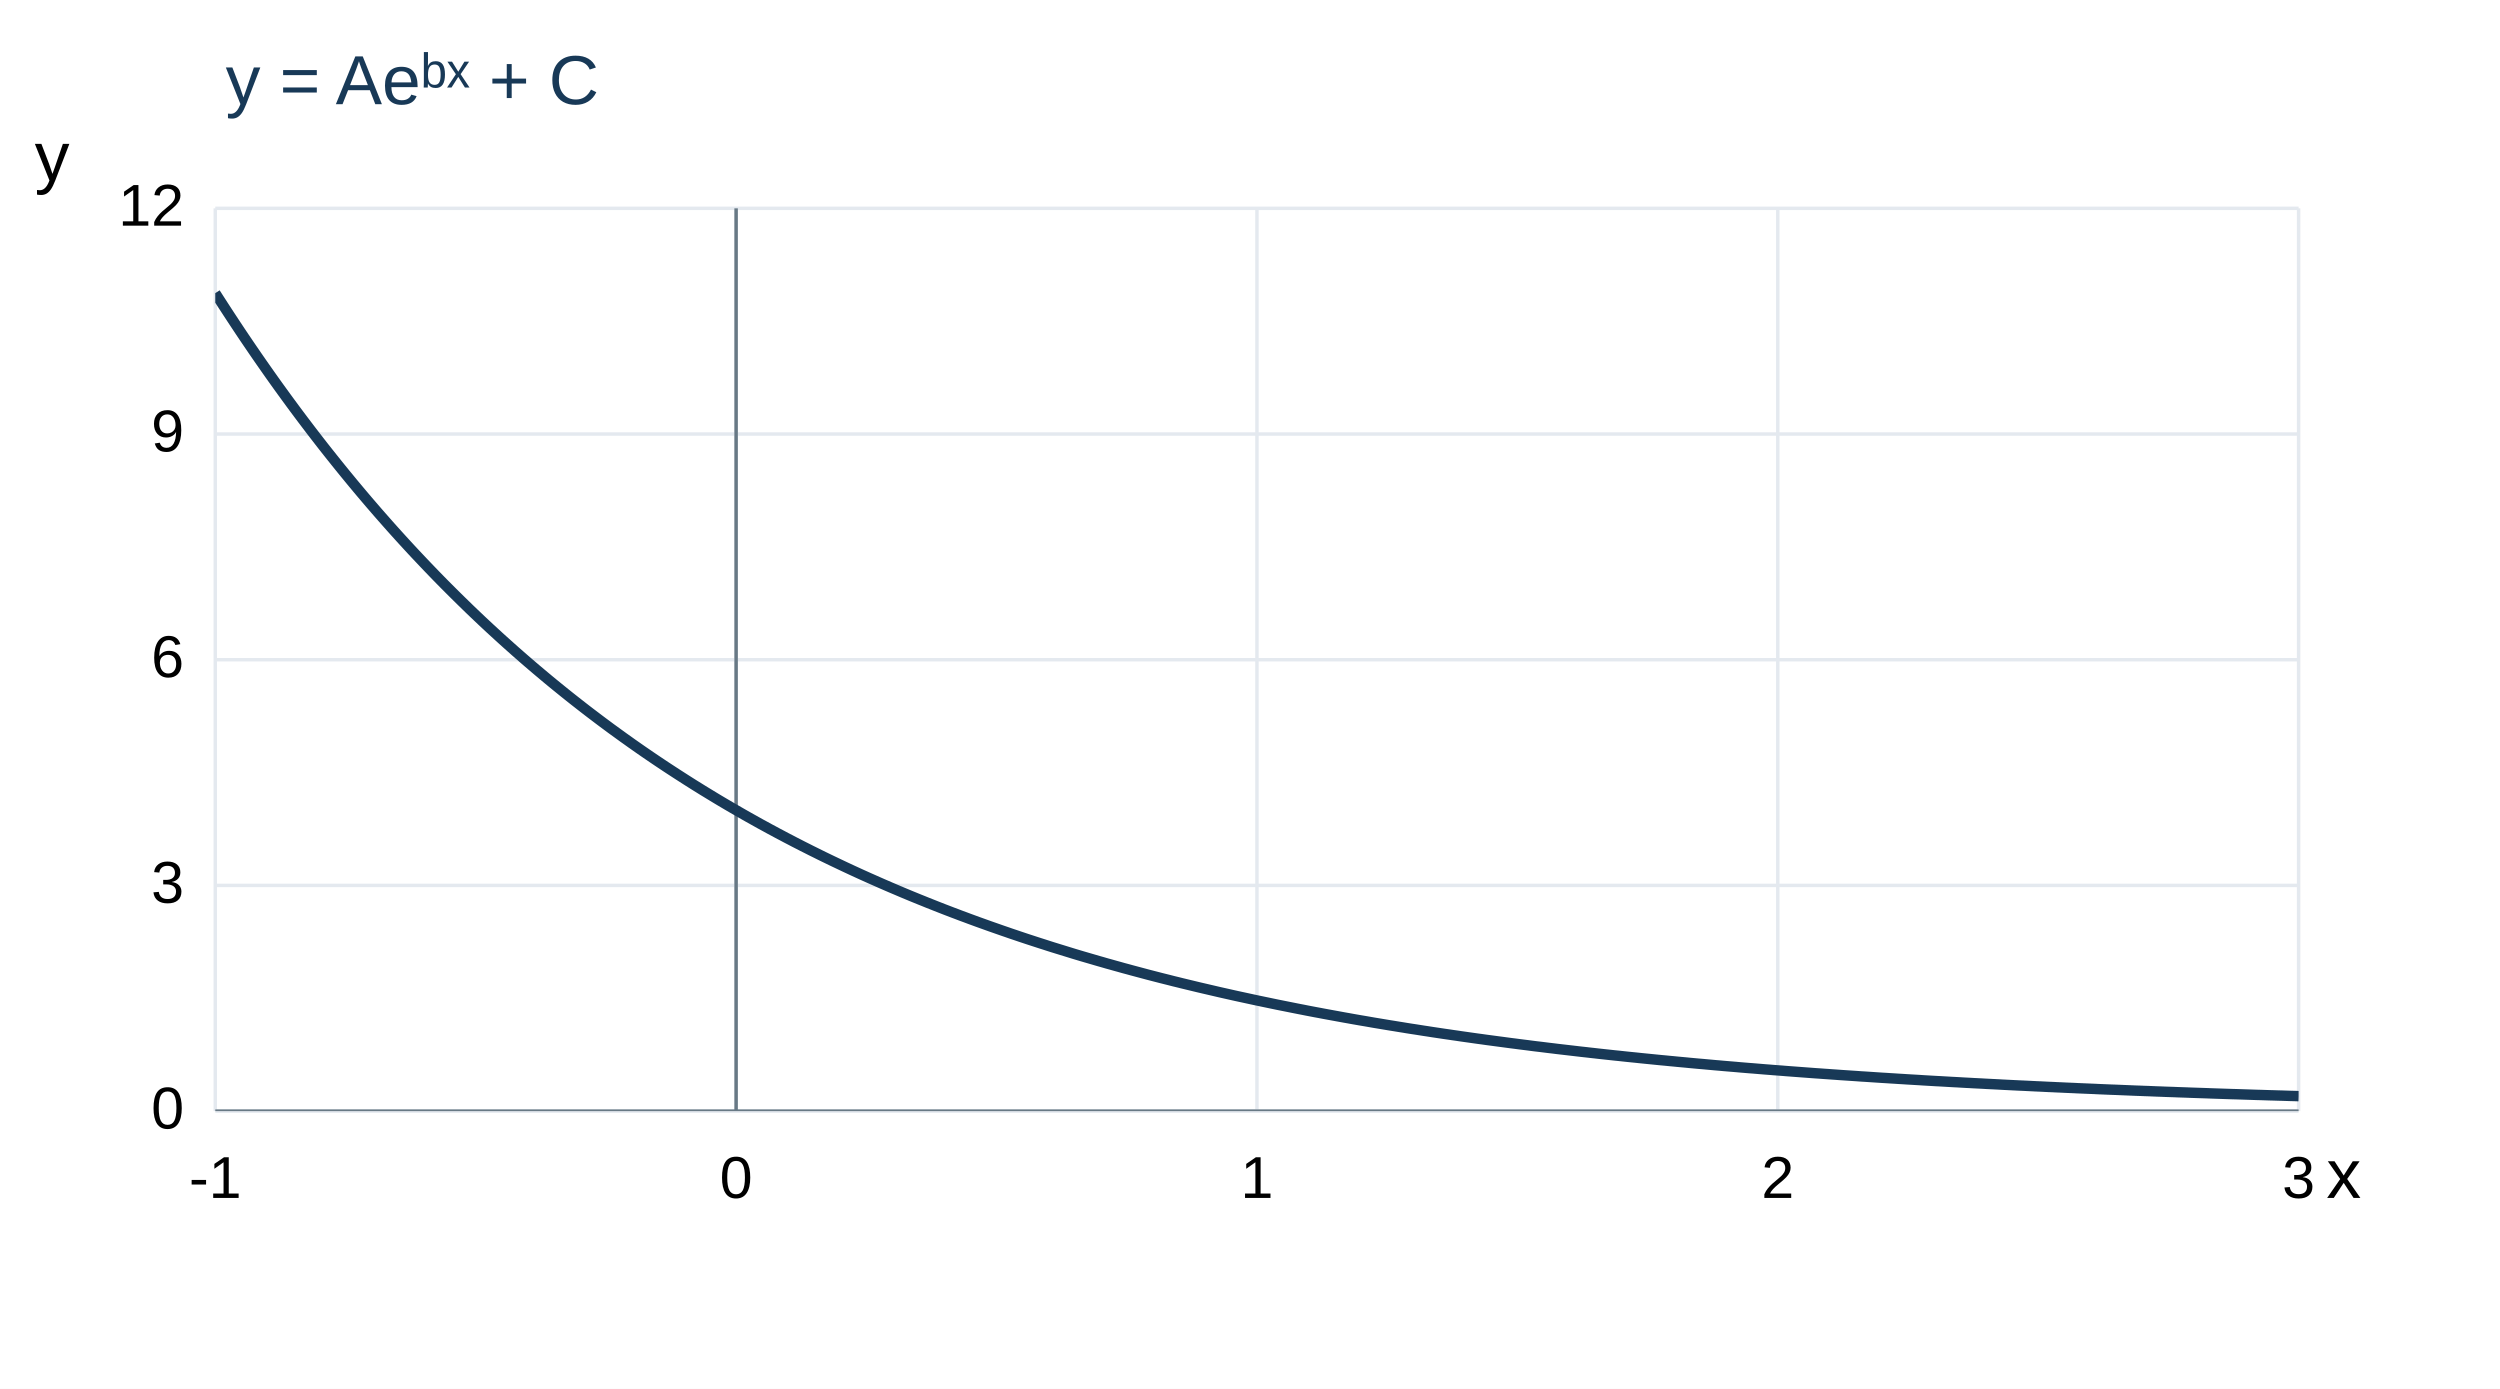
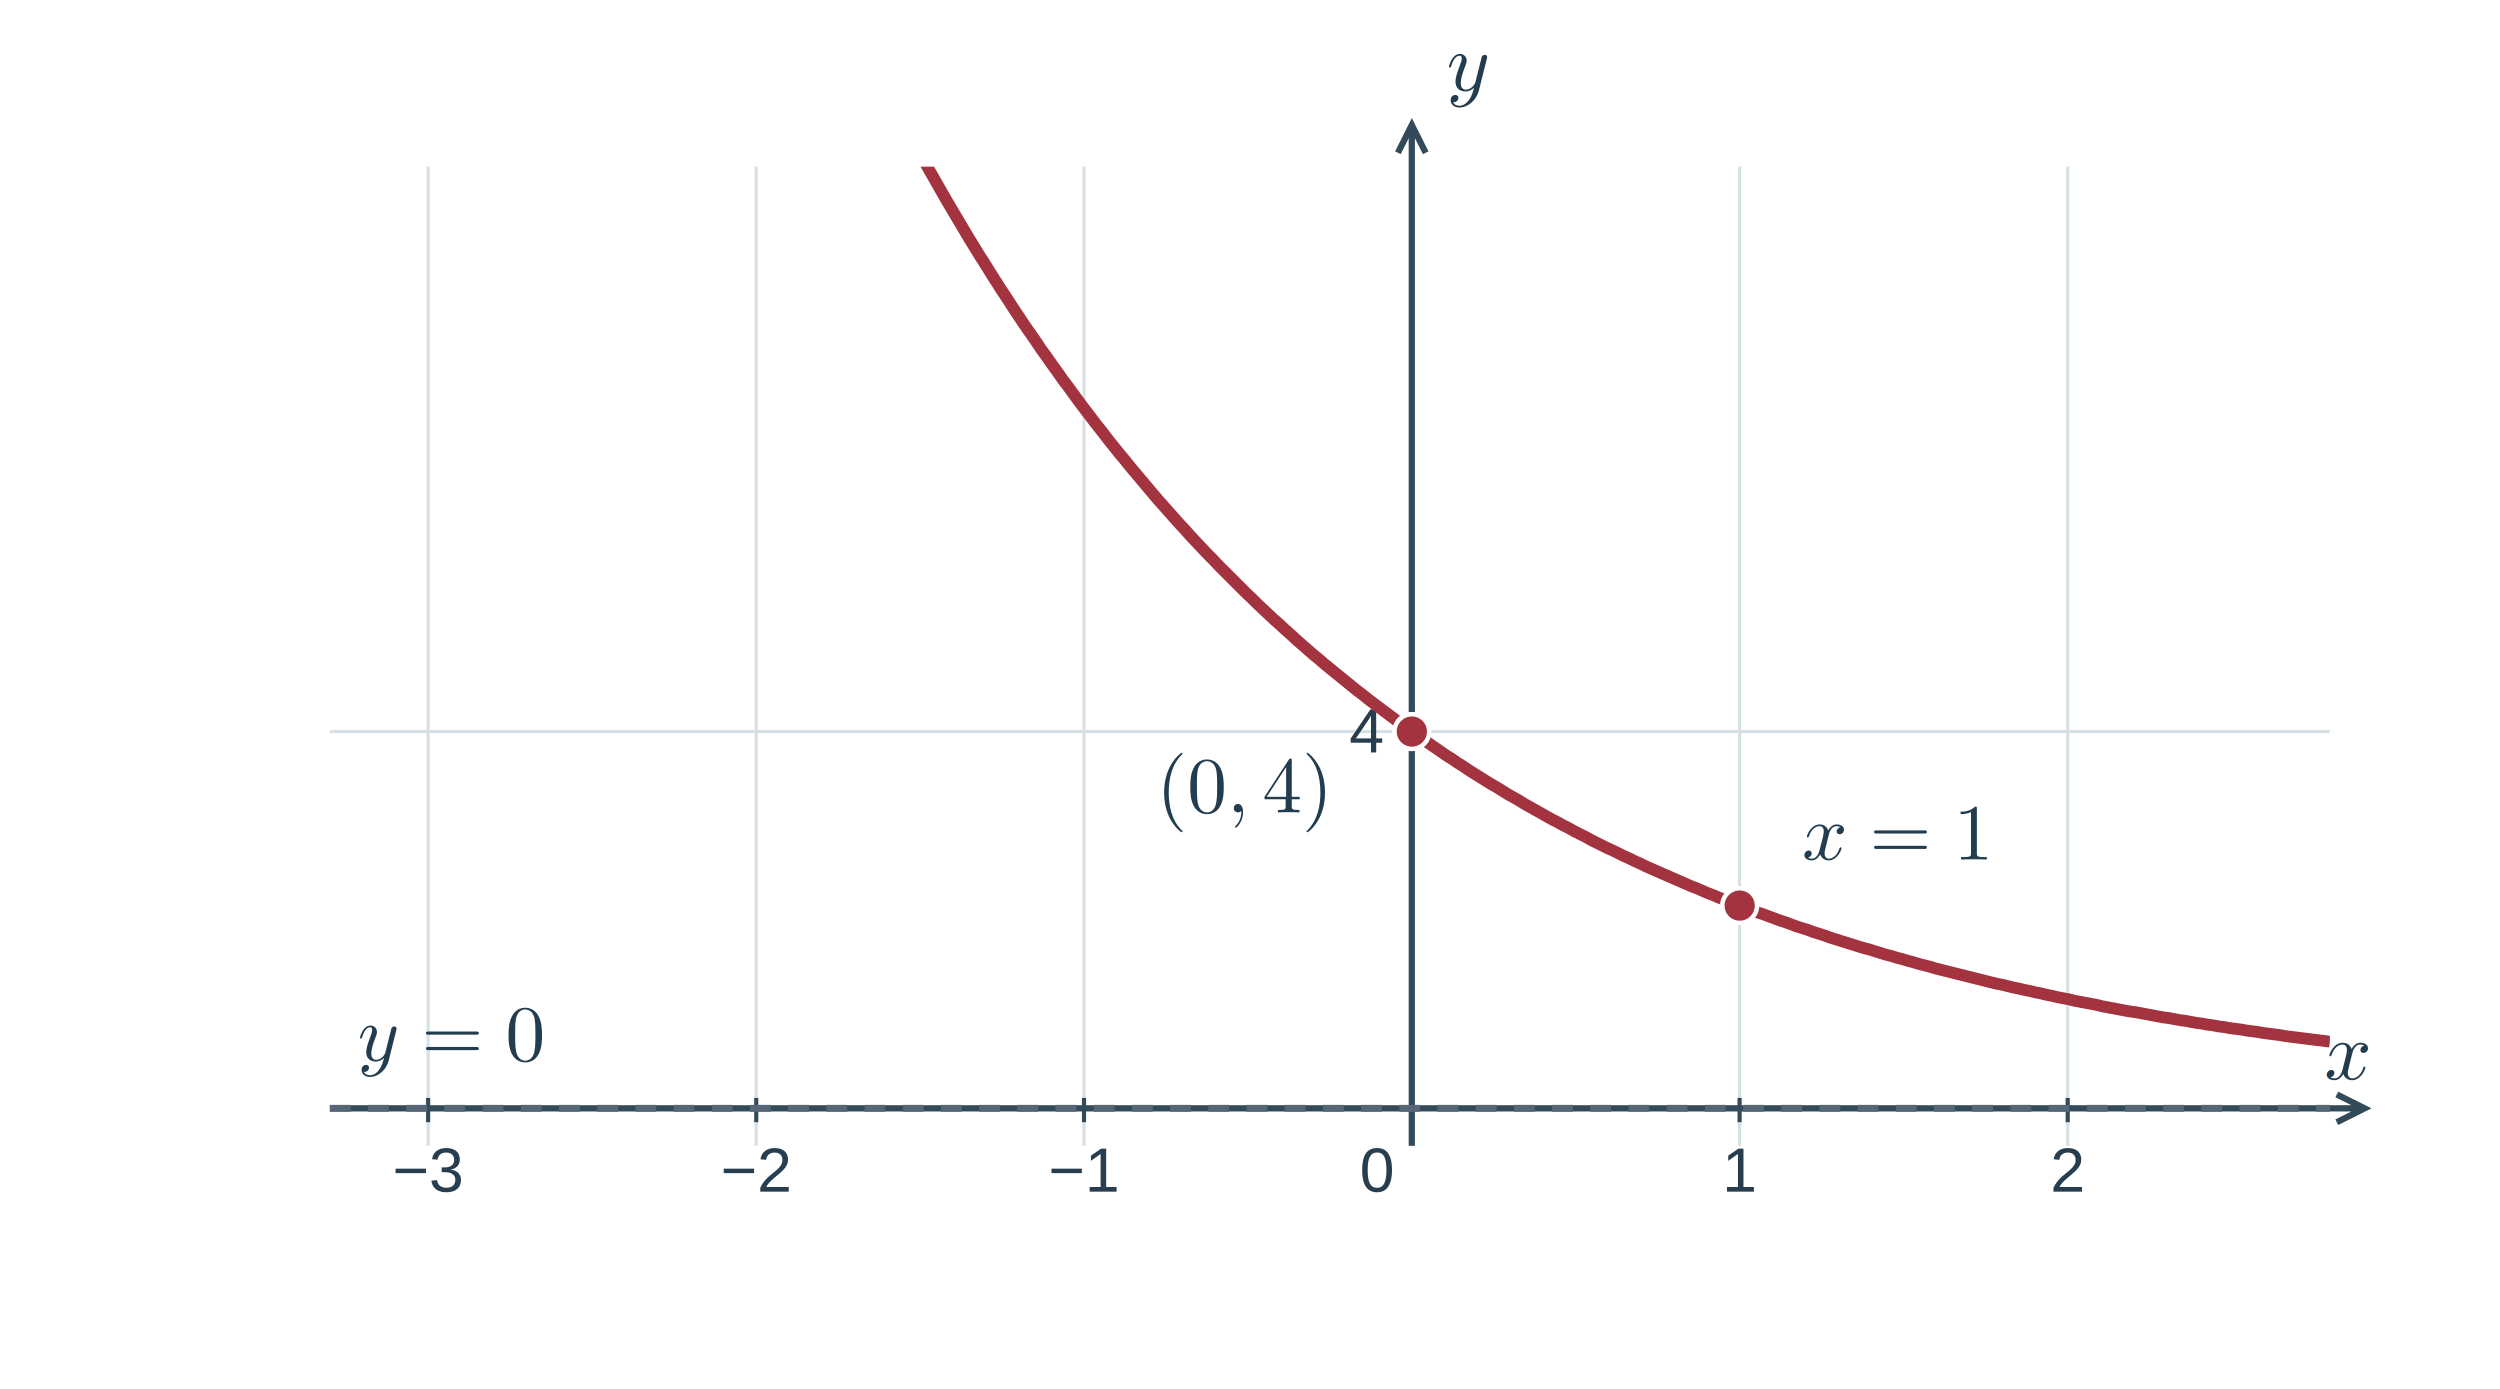
- <svg xmlns="http://www.w3.org/2000/svg" viewBox="0 0 720 400">
+ <svg xmlns="http://www.w3.org/2000/svg" xmlns:xlink="http://www.w3.org/1999/xlink" viewBox="0 0 720 400" role="img">
  <rect width="720" height="400" fill="white" />
  <defs>
    <clipPath id="plot">
-       <rect x="62" y="60" width="600" height="260" />
+       <rect x="95" y="48" width="576" height="282" />
    </clipPath>
  </defs>
-   <path d="M62.0 60 V320 M62 320.0 H662" stroke="#e4e9ef" />
-   <text x="62.0" y="345" text-anchor="middle" font-family="Arial" font-size="17">-1</text>
-   <text x="53" y="325.0" text-anchor="end" font-family="Arial" font-size="17">0</text>
-   <path d="M212.0 60 V320 M62 255.0 H662" stroke="#e4e9ef" />
-   <text x="212.0" y="345" text-anchor="middle" font-family="Arial" font-size="17">0</text>
-   <text x="53" y="260.0" text-anchor="end" font-family="Arial" font-size="17">3</text>
-   <path d="M362.0 60 V320 M62 190.0 H662" stroke="#e4e9ef" />
-   <text x="362.0" y="345" text-anchor="middle" font-family="Arial" font-size="17">1</text>
-   <text x="53" y="195.0" text-anchor="end" font-family="Arial" font-size="17">6</text>
-   <path d="M512.0 60 V320 M62 125.0 H662" stroke="#e4e9ef" />
-   <text x="512.0" y="345" text-anchor="middle" font-family="Arial" font-size="17">2</text>
-   <text x="53" y="130.0" text-anchor="end" font-family="Arial" font-size="17">9</text>
-   <path d="M662.0 60 V320 M62 60.0 H662" stroke="#e4e9ef" />
-   <text x="662.0" y="345" text-anchor="middle" font-family="Arial" font-size="17">3</text>
-   <text x="53" y="65.0" text-anchor="end" font-family="Arial" font-size="17">12</text>
+   <path d="M123.3 48V330" stroke="#d7e0e5" stroke-width="0.9" fill="none" />
+   <path d="M217.8 48V330" stroke="#d7e0e5" stroke-width="0.9" fill="none" />
+   <path d="M312.2 48V330" stroke="#d7e0e5" stroke-width="0.9" fill="none" />
+   <path d="M406.6 48V330" stroke="#d7e0e5" stroke-width="0.9" fill="none" />
+   <path d="M501.0 48V330" stroke="#d7e0e5" stroke-width="0.9" fill="none" />
+   <path d="M595.5 48V330" stroke="#d7e0e5" stroke-width="0.9" fill="none" />
+   <path d="M95 319.2H671" stroke="#d7e0e5" stroke-width="0.9" fill="none" />
+   <path d="M95 210.7H671" stroke="#d7e0e5" stroke-width="0.9" fill="none" />
+   <path d="M95 319.2H681m-8 -4 8 4 -8 4M406.6 330V36m-4 8 4 -8 4 8" stroke="#324a59" stroke-width="1.8" fill="none" />
+   <path d="M123.3 316.2v7" stroke="#324a59" stroke-width="1.2" fill="none" />
+   <text x="123.3" y="343.2" text-anchor="middle" font-family="Arial, sans-serif" font-size="18" fill="#273e50">−3</text>
+   <path d="M217.8 316.2v7" stroke="#324a59" stroke-width="1.2" fill="none" />
+   <text x="217.8" y="343.2" text-anchor="middle" font-family="Arial, sans-serif" font-size="18" fill="#273e50">−2</text>
+   <path d="M312.2 316.2v7" stroke="#324a59" stroke-width="1.2" fill="none" />
+   <text x="312.2" y="343.2" text-anchor="middle" font-family="Arial, sans-serif" font-size="18" fill="#273e50">−1</text>
+   <path d="M406.6 316.2v7" stroke="#324a59" stroke-width="1.2" fill="none" />
+   <text x="396.6" y="343.2" text-anchor="middle" font-family="Arial, sans-serif" font-size="18" fill="#273e50">0</text>
+   <path d="M501.0 316.2v7" stroke="#324a59" stroke-width="1.2" fill="none" />
+   <text x="501.0" y="343.2" text-anchor="middle" font-family="Arial, sans-serif" font-size="18" fill="#273e50">1</text>
+   <path d="M595.5 316.2v7" stroke="#324a59" stroke-width="1.2" fill="none" />
+   <text x="595.5" y="343.2" text-anchor="middle" font-family="Arial, sans-serif" font-size="18" fill="#273e50">2</text>
+   <path d="M403.6 210.7h6" stroke="#324a59" stroke-width="1.2" fill="none" />
+   <text x="398.6" y="216.7" text-anchor="end" font-family="Arial, sans-serif" font-size="18" fill="#273e50">4</text>
+   <svg x="669.4" y="300.3" width="12.6" height="10.8" viewBox="76.712 58.361 5.25 4.513" fill="#233d50">
+     <defs>
+       <path id="m27-g2-120" d="M3.328-3.009C3.387-3.268 3.616-4.184 4.314-4.184C4.364-4.184 4.603-4.184 4.812-4.055C4.533-4.005 4.334-3.756 4.334-3.517C4.334-3.357 4.443-3.168 4.712-3.168C4.932-3.168 5.25-3.347 5.25-3.746C5.25-4.264 4.663-4.403 4.324-4.403C3.746-4.403 3.397-3.875 3.278-3.646C3.029-4.304 2.491-4.403 2.202-4.403C1.166-4.403 .598-3.118 .598-2.869C.598-2.77 .697-2.77 .717-2.77C.797-2.77 .827-2.79 .847-2.879C1.186-3.935 1.843-4.184 2.182-4.184C2.371-4.184 2.72-4.095 2.72-3.517C2.72-3.208 2.55-2.54 2.182-1.146C2.022-.528 1.674-.11 1.235-.11C1.176-.11 .946-.11 .737-.239C.986-.289 1.205-.498 1.205-.777C1.205-1.046 .986-1.126 .837-1.126C.538-1.126 .289-.867 .289-.548C.289-.09 .787 .11 1.225 .11C1.883 .11 2.242-.588 2.271-.648C2.391-.279 2.75 .11 3.347 .11C4.374 .11 4.941-1.176 4.941-1.425C4.941-1.524 4.852-1.524 4.822-1.524C4.732-1.524 4.712-1.484 4.692-1.415C4.364-.349 3.686-.11 3.367-.11C2.979-.11 2.819-.428 2.819-.767C2.819-.986 2.879-1.205 2.989-1.644L3.328-3.009Z" />
+     </defs>
+     <g id="m27-page1">
+       <use x="76.712" y="62.765" xlink:href="#m27-g2-120" />
+     </g>
+   </svg>
+   <svg x="416.6" y="15.5" width="11.7" height="15.5" viewBox="76.712 58.361 4.882 6.446" fill="#233d50">
+     <defs>
+       <path id="m28-g2-121" d="M4.842-3.796C4.882-3.935 4.882-3.955 4.882-4.025C4.882-4.204 4.742-4.294 4.593-4.294C4.493-4.294 4.334-4.234 4.244-4.085C4.224-4.035 4.144-3.726 4.105-3.547C4.035-3.288 3.965-3.019 3.905-2.75L3.457-.956C3.417-.807 2.989-.11 2.331-.11C1.823-.11 1.714-.548 1.714-.917C1.714-1.375 1.883-1.993 2.222-2.869C2.381-3.278 2.421-3.387 2.421-3.587C2.421-4.035 2.102-4.403 1.604-4.403C.658-4.403 .289-2.959 .289-2.869C.289-2.77 .389-2.77 .408-2.77C.508-2.77 .518-2.79 .568-2.949C.837-3.885 1.235-4.184 1.574-4.184C1.654-4.184 1.823-4.184 1.823-3.866C1.823-3.616 1.724-3.357 1.654-3.168C1.255-2.112 1.076-1.544 1.076-1.076C1.076-.189 1.704 .11 2.291 .11C2.68 .11 3.019-.06 3.298-.339C3.168 .179 3.049 .667 2.65 1.196C2.391 1.534 2.012 1.823 1.554 1.823C1.415 1.823 .966 1.793 .797 1.405C.956 1.405 1.086 1.405 1.225 1.285C1.325 1.196 1.425 1.066 1.425 .877C1.425 .568 1.156 .528 1.056 .528C.827 .528 .498 .687 .498 1.176C.498 1.674 .936 2.042 1.554 2.042C2.58 2.042 3.606 1.136 3.885 .01L4.842-3.796Z" />
+     </defs>
+     <g id="m28-page2">
+       <use x="76.712" y="62.765" xlink:href="#m28-g2-121" />
+     </g>
+   </svg>
  <g clip-path="url(#plot)">
-     <path d="M62 320.0 H662 M212.0 320 V60" stroke="#687985" />
-     <polyline points="62.00,84.42 63.20,86.29 64.40,88.15 65.60,90.00 66.80,91.83 68.00,93.65 69.20,95.46 70.40,97.25 71.60,99.02 72.80,100.78 74.00,102.53 75.20,104.26 76.40,105.98 77.60,107.69 78.80,109.38 80.00,111.06 81.20,112.72 82.40,114.37 83.60,116.01 84.80,117.64 86.00,119.25 87.20,120.85 88.40,122.43 89.60,124.01 90.80,125.57 92.00,127.12 93.20,128.66 94.40,130.18 95.60,131.69 96.80,133.19 98.00,134.68 99.20,136.16 100.40,137.62 101.60,139.08 102.80,140.52 104.00,141.95 105.20,143.37 106.40,144.78 107.60,146.17 108.80,147.56 110.00,148.93 111.20,150.29 112.40,151.65 113.60,152.99 114.80,154.32 116.00,155.64 117.20,156.95 118.40,158.25 119.60,159.54 120.80,160.81 122.00,162.08 123.20,163.34 124.40,164.59 125.60,165.83 126.80,167.06 128.00,168.28 129.20,169.48 130.40,170.68 131.60,171.87 132.80,173.05 134.00,174.22 135.20,175.39 136.40,176.54 137.60,177.68 138.80,178.82 140.00,179.94 141.20,181.06 142.40,182.16 143.60,183.26 144.80,184.35 146.00,185.43 147.20,186.50 148.40,187.57 149.60,188.62 150.80,189.67 152.00,190.71 153.20,191.74 154.40,192.76 155.60,193.77 156.80,194.78 158.00,195.78 159.20,196.77 160.40,197.75 161.60,198.72 162.80,199.69 164.00,200.65 165.20,201.60 166.40,202.54 167.60,203.48 168.80,204.41 170.00,205.33 171.20,206.24 172.40,207.15 173.60,208.05 174.80,208.94 176.00,209.83 177.20,210.70 178.40,211.57 179.60,212.44 180.80,213.29 182.00,214.15 183.20,214.99 184.40,215.83 185.60,216.66 186.80,217.48 188.00,218.30 189.20,219.11 190.40,219.91 191.60,220.71 192.80,221.50 194.00,222.28 195.20,223.06 196.40,223.83 197.60,224.60 198.80,225.36 200.00,226.12 201.20,226.86 202.40,227.61 203.60,228.34 204.80,229.07 206.00,229.80 207.20,230.52 208.40,231.23 209.60,231.94 210.80,232.64 212.00,233.33 213.20,234.02 214.40,234.71 215.60,235.39 216.80,236.06 218.00,236.73 219.20,237.40 220.40,238.05 221.60,238.71 222.80,239.35 224.00,240.00 225.20,240.63 226.40,241.27 227.60,241.89 228.80,242.52 230.00,243.13 231.20,243.75 232.40,244.35 233.60,244.96 234.80,245.55 236.00,246.15 237.20,246.74 238.40,247.32 239.60,247.90 240.80,248.47 242.00,249.04 243.20,249.61 244.40,250.17 245.60,250.73 246.80,251.28 248.00,251.83 249.20,252.37 250.40,252.91 251.60,253.44 252.80,253.97 254.00,254.50 255.20,255.02 256.40,255.54 257.60,256.05 258.80,256.56 260.00,257.07 261.20,257.57 262.40,258.07 263.60,258.56 264.80,259.05 266.00,259.53 267.20,260.02 268.40,260.49 269.60,260.97 270.80,261.44 272.00,261.91 273.20,262.37 274.40,262.83 275.60,263.28 276.80,263.74 278.00,264.18 279.20,264.63 280.40,265.07 281.60,265.51 282.80,265.94 284.00,266.37 285.20,266.80 286.40,267.22 287.60,267.64 288.80,268.06 290.00,268.47 291.20,268.89 292.40,269.29 293.60,269.70 294.80,270.10 296.00,270.50 297.20,270.89 298.40,271.28 299.60,271.67 300.80,272.05 302.00,272.44 303.20,272.82 304.40,273.19 305.60,273.56 306.80,273.93 308.00,274.30 309.20,274.67 310.40,275.03 311.60,275.39 312.80,275.74 314.00,276.09 315.20,276.44 316.40,276.79 317.60,277.13 318.80,277.48 320.00,277.81 321.20,278.15 322.40,278.48 323.60,278.82 324.80,279.14 326.00,279.47 327.20,279.79 328.40,280.11 329.60,280.43 330.80,280.75 332.00,281.06 333.20,281.37 334.40,281.68 335.60,281.98 336.80,282.28 338.00,282.59 339.20,282.88 340.40,283.18 341.60,283.47 342.80,283.76 344.00,284.05 345.20,284.34 346.40,284.62 347.60,284.90 348.80,285.18 350.00,285.46 351.20,285.74 352.40,286.01 353.60,286.28 354.80,286.55 356.00,286.82 357.20,287.08 358.40,287.34 359.60,287.60 360.80,287.86 362.00,288.12 363.20,288.37 364.40,288.62 365.60,288.87 366.80,289.12 368.00,289.37 369.20,289.61 370.40,289.85 371.60,290.09 372.80,290.33 374.00,290.57 375.20,290.80 376.40,291.04 377.60,291.27 378.80,291.50 380.00,291.72 381.20,291.95 382.40,292.17 383.60,292.39 384.80,292.61 386.00,292.83 387.20,293.05 388.40,293.26 389.60,293.48 390.80,293.69 392.00,293.90 393.20,294.10 394.40,294.31 395.60,294.52 396.80,294.72 398.00,294.92 399.20,295.12 400.40,295.32 401.60,295.51 402.80,295.71 404.00,295.90 405.20,296.10 406.40,296.29 407.60,296.47 408.80,296.66 410.00,296.85 411.20,297.03 412.40,297.22 413.60,297.40 414.80,297.58 416.00,297.76 417.20,297.93 418.40,298.11 419.60,298.28 420.80,298.46 422.00,298.63 423.20,298.80 424.40,298.97 425.60,299.14 426.80,299.30 428.00,299.47 429.20,299.63 430.40,299.79 431.60,299.95 432.80,300.11 434.00,300.27 435.20,300.43 436.40,300.58 437.60,300.74 438.80,300.89 440.00,301.04 441.20,301.20 442.40,301.35 443.60,301.49 444.80,301.64 446.00,301.79 447.20,301.93 448.40,302.08 449.60,302.22 450.80,302.36 452.00,302.50 453.20,302.64 454.40,302.78 455.60,302.92 456.80,303.05 458.00,303.19 459.20,303.32 460.40,303.46 461.60,303.59 462.80,303.72 464.00,303.85 465.20,303.98 466.40,304.10 467.60,304.23 468.80,304.36 470.00,304.48 471.20,304.60 472.40,304.73 473.60,304.85 474.80,304.97 476.00,305.09 477.20,305.21 478.40,305.33 479.60,305.44 480.80,305.56 482.00,305.67 483.20,305.79 484.40,305.90 485.60,306.01 486.80,306.13 488.00,306.24 489.20,306.35 490.40,306.45 491.60,306.56 492.80,306.67 494.00,306.78 495.20,306.88 496.40,306.99 497.60,307.09 498.80,307.19 500.00,307.29 501.20,307.40 502.40,307.50 503.60,307.60 504.80,307.69 506.00,307.79 507.20,307.89 508.40,307.99 509.60,308.08 510.80,308.18 512.00,308.27 513.20,308.36 514.40,308.46 515.60,308.55 516.80,308.64 518.00,308.73 519.20,308.82 520.40,308.91 521.60,309.00 522.80,309.09 524.00,309.17 525.20,309.26 526.40,309.34 527.60,309.43 528.80,309.51 530.00,309.60 531.20,309.68 532.40,309.76 533.60,309.84 534.80,309.92 536.00,310.01 537.20,310.08 538.40,310.16 539.60,310.24 540.80,310.32 542.00,310.40 543.20,310.47 544.40,310.55 545.60,310.62 546.80,310.70 548.00,310.77 549.20,310.85 550.40,310.92 551.60,310.99 552.80,311.06 554.00,311.14 555.20,311.21 556.40,311.28 557.60,311.35 558.80,311.41 560.00,311.48 561.20,311.55 562.40,311.62 563.60,311.68 564.80,311.75 566.00,311.82 567.20,311.88 568.40,311.95 569.60,312.01 570.80,312.07 572.00,312.14 573.20,312.20 574.40,312.26 575.60,312.32 576.80,312.39 578.00,312.45 579.20,312.51 580.40,312.57 581.60,312.63 582.80,312.68 584.00,312.74 585.20,312.80 586.40,312.86 587.60,312.91 588.80,312.97 590.00,313.03 591.20,313.08 592.40,313.14 593.60,313.19 594.80,313.25 596.00,313.30 597.20,313.35 598.40,313.41 599.60,313.46 600.80,313.51 602.00,313.56 603.20,313.61 604.40,313.67 605.60,313.72 606.80,313.77 608.00,313.82 609.20,313.86 610.40,313.91 611.60,313.96 612.80,314.01 614.00,314.06 615.20,314.11 616.40,314.15 617.60,314.20 618.80,314.24 620.00,314.29 621.20,314.34 622.40,314.38 623.60,314.43 624.80,314.47 626.00,314.51 627.20,314.56 628.40,314.60 629.60,314.64 630.80,314.69 632.00,314.73 633.20,314.77 634.40,314.81 635.60,314.85 636.80,314.90 638.00,314.94 639.20,314.98 640.40,315.02 641.60,315.06 642.80,315.10 644.00,315.13 645.20,315.17 646.40,315.21 647.60,315.25 648.80,315.29 650.00,315.33 651.20,315.36 652.40,315.40 653.60,315.44 654.80,315.47 656.00,315.51 657.20,315.54 658.40,315.58 659.60,315.62 660.80,315.65 662.00,315.69" fill="none" stroke="#183957" stroke-width="3" />
+     <path d="M95 319.2H671" stroke="#576676" stroke-width="2" fill="none" stroke-dasharray="6 5" />
+     <path d="M95.0 -520.0 L96.6 -511.2 L98.2 -502.6 L99.8 -494.0 L101.4 -485.5 L103.0 -477.1 L104.6 -468.7 L106.2 -460.5 L107.8 -452.4 L109.4 -444.3 L111.0 -436.3 L112.6 -428.4 L114.2 -420.6 L115.8 -412.9 L117.4 -405.2 L119.0 -397.7 L120.6 -390.2 L122.2 -382.8 L123.8 -375.4 L125.4 -368.2 L127.0 -361.0 L128.6 -353.9 L130.2 -346.8 L131.8 -339.9 L133.4 -333.0 L135.0 -326.2 L136.6 -319.4 L138.2 -312.8 L139.8 -306.2 L141.4 -299.6 L143.0 -293.2 L144.6 -286.8 L146.2 -280.4 L147.8 -274.2 L149.4 -268.0 L151.0 -261.8 L152.6 -255.7 L154.2 -249.7 L155.8 -243.8 L157.4 -237.9 L159.0 -232.1 L160.6 -226.3 L162.2 -220.6 L163.8 -215.0 L165.4 -209.4 L167.0 -203.9 L168.6 -198.4 L170.2 -193.0 L171.8 -187.7 L173.4 -182.4 L175.0 -177.1 L176.6 -171.9 L178.2 -166.8 L179.8 -161.7 L181.4 -156.7 L183.0 -151.7 L184.6 -146.8 L186.2 -141.9 L187.8 -137.1 L189.4 -132.3 L191.0 -127.6 L192.6 -123.0 L194.2 -118.3 L195.8 -113.8 L197.4 -109.2 L199.0 -104.8 L200.6 -100.3 L202.2 -95.9 L203.8 -91.6 L205.4 -87.3 L207.0 -83.1 L208.6 -78.9 L210.2 -74.7 L211.8 -70.6 L213.4 -66.5 L215.0 -62.5 L216.6 -58.5 L218.2 -54.6 L219.8 -50.6 L221.4 -46.8 L223.0 -43.0 L224.6 -39.2 L226.2 -35.4 L227.8 -31.7 L229.4 -28.1 L231.0 -24.4 L232.6 -20.8 L234.2 -17.3 L235.8 -13.8 L237.4 -10.3 L239.0 -6.8 L240.6 -3.4 L242.2 -0.1 L243.8 3.3 L245.4 6.6 L247.0 9.8 L248.6 13.1 L250.2 16.3 L251.8 19.4 L253.4 22.6 L255.0 25.7 L256.6 28.7 L258.2 31.8 L259.8 34.8 L261.4 37.7 L263.0 40.7 L264.6 43.6 L266.2 46.5 L267.8 49.3 L269.4 52.1 L271.0 54.9 L272.6 57.7 L274.2 60.4 L275.8 63.1 L277.4 65.8 L279.0 68.5 L280.6 71.1 L282.2 73.7 L283.8 76.2 L285.4 78.8 L287.0 81.3 L288.6 83.8 L290.2 86.2 L291.8 88.7 L293.4 91.1 L295.0 93.5 L296.6 95.8 L298.2 98.1 L299.8 100.5 L301.4 102.7 L303.0 105.0 L304.6 107.2 L306.2 109.5 L307.8 111.6 L309.4 113.8 L311.0 116.0 L312.6 118.1 L314.2 120.2 L315.8 122.3 L317.4 124.3 L319.0 126.4 L320.6 128.4 L322.2 130.4 L323.8 132.3 L325.4 134.3 L327.0 136.2 L328.6 138.1 L330.2 140.0 L331.8 141.9 L333.4 143.8 L335.0 145.6 L336.6 147.4 L338.2 149.2 L339.8 151.0 L341.4 152.7 L343.0 154.5 L344.6 156.2 L346.2 157.9 L347.8 159.6 L349.4 161.2 L351.0 162.9 L352.6 164.5 L354.2 166.1 L355.8 167.7 L357.4 169.3 L359.0 170.9 L360.6 172.4 L362.2 174.0 L363.8 175.5 L365.4 177.0 L367.0 178.5 L368.6 179.9 L370.2 181.4 L371.8 182.8 L373.4 184.3 L375.0 185.7 L376.6 187.1 L378.2 188.5 L379.8 189.8 L381.4 191.2 L383.0 192.5 L384.6 193.8 L386.2 195.1 L387.8 196.4 L389.4 197.7 L391.0 199.0 L392.6 200.2 L394.2 201.5 L395.8 202.7 L397.4 203.9 L399.0 205.1 L400.6 206.3 L402.2 207.5 L403.8 208.7 L405.4 209.8 L407.0 211.0 L408.6 212.1 L410.2 213.2 L411.8 214.3 L413.4 215.4 L415.0 216.5 L416.6 217.6 L418.2 218.6 L419.8 219.7 L421.4 220.7 L423.0 221.8 L424.6 222.8 L426.2 223.8 L427.8 224.8 L429.4 225.8 L431.0 226.7 L432.6 227.7 L434.2 228.7 L435.8 229.6 L437.4 230.5 L439.0 231.5 L440.6 232.4 L442.2 233.3 L443.8 234.2 L445.4 235.1 L447.0 236.0 L448.6 236.8 L450.2 237.7 L451.8 238.5 L453.4 239.4 L455.0 240.2 L456.6 241.0 L458.2 241.9 L459.8 242.7 L461.4 243.5 L463.0 244.3 L464.6 245.0 L466.2 245.8 L467.8 246.6 L469.4 247.3 L471.0 248.1 L472.6 248.8 L474.2 249.6 L475.8 250.3 L477.4 251.0 L479.0 251.7 L480.6 252.4 L482.2 253.1 L483.8 253.8 L485.4 254.5 L487.0 255.2 L488.6 255.8 L490.2 256.5 L491.8 257.2 L493.4 257.8 L495.0 258.5 L496.6 259.1 L498.2 259.7 L499.8 260.3 L501.4 260.9 L503.0 261.6 L504.6 262.2 L506.2 262.8 L507.8 263.3 L509.4 263.9 L511.0 264.5 L512.6 265.1 L514.2 265.6 L515.8 266.2 L517.4 266.8 L519.0 267.3 L520.6 267.8 L522.2 268.4 L523.8 268.9 L525.4 269.4 L527.0 270.0 L528.6 270.5 L530.2 271.0 L531.8 271.5 L533.4 272.0 L535.0 272.5 L536.6 273.0 L538.2 273.4 L539.8 273.9 L541.4 274.4 L543.0 274.9 L544.6 275.3 L546.2 275.8 L547.8 276.2 L549.4 276.7 L551.0 277.1 L552.6 277.6 L554.2 278.0 L555.8 278.4 L557.4 278.9 L559.0 279.3 L560.6 279.7 L562.2 280.1 L563.8 280.5 L565.4 280.9 L567.0 281.3 L568.6 281.7 L570.2 282.1 L571.8 282.5 L573.4 282.9 L575.0 283.3 L576.6 283.6 L578.2 284.0 L579.8 284.4 L581.4 284.7 L583.0 285.1 L584.6 285.4 L586.2 285.8 L587.8 286.1 L589.4 286.5 L591.0 286.8 L592.6 287.2 L594.2 287.5 L595.8 287.8 L597.4 288.2 L599.0 288.5 L600.6 288.8 L602.2 289.1 L603.8 289.4 L605.4 289.8 L607.0 290.1 L608.6 290.4 L610.2 290.7 L611.8 291.0 L613.4 291.3 L615.0 291.5 L616.6 291.8 L618.2 292.1 L619.8 292.4 L621.4 292.7 L623.0 293.0 L624.6 293.2 L626.2 293.5 L627.8 293.8 L629.4 294.0 L631.0 294.3 L632.6 294.6 L634.2 294.8 L635.8 295.1 L637.4 295.3 L639.0 295.6 L640.6 295.8 L642.2 296.1 L643.8 296.3 L645.4 296.5 L647.0 296.8 L648.6 297.0 L650.2 297.2 L651.8 297.5 L653.4 297.7 L655.0 297.9 L656.6 298.1 L658.2 298.4 L659.8 298.6 L661.4 298.8 L663.0 299.0 L664.6 299.2 L666.2 299.4 L667.8 299.6 L669.4 299.8 L671.0 300.0" stroke="#a2333f" stroke-width="3.4" fill="none" />
  </g>
-   <text x="65" y="30" font-family="Arial" font-size="20" fill="#183957">y = Aeᵇˣ + C</text>
-   <text x="670" y="345" font-family="Arial" font-size="20">x</text>
-   <text x="10" y="52" font-family="Arial" font-size="20">y</text>
+   <circle cx="406.61" cy="210.69" r="5" fill="#a2333f" stroke="white" stroke-width="1.3" />
+   <circle cx="501.03" cy="260.81" r="5" fill="#a2333f" stroke="white" stroke-width="1.3" />
+   <svg x="333.0" y="216.8" width="48.6" height="22.9" viewBox="76.712 55.293 21.144 9.963" fill="#233d50">
+     <defs>
+       <path id="m35-g2-59" d="M2.022-.01C2.022-.667 1.773-1.056 1.385-1.056C1.056-1.056 .857-.807 .857-.528C.857-.259 1.056 0 1.385 0C1.504 0 1.634-.04 1.733-.13C1.763-.149 1.773-.159 1.783-.159S1.803-.149 1.803-.01C1.803 .727 1.455 1.325 1.126 1.654C1.016 1.763 1.016 1.783 1.016 1.813C1.016 1.883 1.066 1.923 1.116 1.923C1.225 1.923 2.022 1.156 2.022-.01Z" />
+       <path id="m35-g4-40" d="M3.298 2.391C3.298 2.361 3.298 2.341 3.128 2.172C1.883 .917 1.564-.966 1.564-2.491C1.564-4.224 1.943-5.958 3.168-7.203C3.298-7.323 3.298-7.342 3.298-7.372C3.298-7.442 3.258-7.472 3.198-7.472C3.098-7.472 2.202-6.795 1.614-5.529C1.106-4.433 .986-3.328 .986-2.491C.986-1.714 1.096-.508 1.644 .618C2.242 1.843 3.098 2.491 3.198 2.491C3.258 2.491 3.298 2.461 3.298 2.391Z" />
+       <path id="m35-g4-41" d="M2.879-2.491C2.879-3.268 2.77-4.473 2.222-5.599C1.624-6.824 .767-7.472 .667-7.472C.608-7.472 .568-7.432 .568-7.372C.568-7.342 .568-7.323 .757-7.143C1.733-6.157 2.301-4.573 2.301-2.491C2.301-.787 1.933 .966 .697 2.222C.568 2.341 .568 2.361 .568 2.391C.568 2.451 .608 2.491 .667 2.491C.767 2.491 1.664 1.813 2.252 .548C2.76-.548 2.879-1.654 2.879-2.491Z" />
+       <path id="m35-g4-48" d="M4.583-3.188C4.583-3.985 4.533-4.782 4.184-5.519C3.726-6.476 2.909-6.635 2.491-6.635C1.893-6.635 1.166-6.376 .757-5.45C.438-4.762 .389-3.985 .389-3.188C.389-2.441 .428-1.544 .837-.787C1.265 .02 1.993 .219 2.481 .219C3.019 .219 3.776 .01 4.214-.936C4.533-1.624 4.583-2.401 4.583-3.188ZM2.481 0C2.092 0 1.504-.249 1.325-1.205C1.215-1.803 1.215-2.72 1.215-3.308C1.215-3.945 1.215-4.603 1.295-5.141C1.484-6.326 2.232-6.416 2.481-6.416C2.809-6.416 3.467-6.237 3.656-5.25C3.756-4.692 3.756-3.935 3.756-3.308C3.756-2.56 3.756-1.883 3.646-1.245C3.497-.299 2.929 0 2.481 0Z" />
+       <path id="m35-g4-52" d="M2.929-1.644V-.777C2.929-.418 2.909-.309 2.172-.309H1.963V0C2.371-.03 2.889-.03 3.308-.03S4.254-.03 4.663 0V-.309H4.453C3.716-.309 3.696-.418 3.696-.777V-1.644H4.692V-1.953H3.696V-6.486C3.696-6.685 3.696-6.745 3.537-6.745C3.447-6.745 3.417-6.745 3.337-6.625L.279-1.953V-1.644H2.929ZM2.989-1.953H.558L2.989-5.669V-1.953Z" />
+     </defs>
+     <g id="m35-page25">
+       <use x="76.712" y="62.765" xlink:href="#m35-g4-40" />
+       <use x="80.587" y="62.765" xlink:href="#m35-g4-48" />
+       <use x="85.568" y="62.765" xlink:href="#m35-g2-59" />
+       <use x="89.996" y="62.765" xlink:href="#m35-g4-52" />
+       <use x="94.977" y="62.765" xlink:href="#m35-g4-41" />
+     </g>
+   </svg>
+   <svg x="519.0" y="232.3" width="53.2" height="15.5" viewBox="76.712 56.13 23.152 6.745" fill="#233d50">
+     <defs>
+       <path id="m36-g4-49" d="M2.929-6.376C2.929-6.615 2.929-6.635 2.7-6.635C2.082-5.998 1.205-5.998 .887-5.998V-5.689C1.086-5.689 1.674-5.689 2.192-5.948V-.787C2.192-.428 2.162-.309 1.265-.309H.946V0C1.295-.03 2.162-.03 2.56-.03S3.826-.03 4.174 0V-.309H3.856C2.959-.309 2.929-.418 2.929-.787V-6.376Z" />
+       <path id="m36-g4-61" d="M6.844-3.258C6.994-3.258 7.183-3.258 7.183-3.457S6.994-3.656 6.854-3.656H.887C.747-3.656 .558-3.656 .558-3.457S.747-3.258 .897-3.258H6.844ZM6.854-1.325C6.994-1.325 7.183-1.325 7.183-1.524S6.994-1.724 6.844-1.724H.897C.747-1.724 .558-1.724 .558-1.524S.747-1.325 .887-1.325H6.854Z" />
+       <path id="m36-g2-120" d="M3.328-3.009C3.387-3.268 3.616-4.184 4.314-4.184C4.364-4.184 4.603-4.184 4.812-4.055C4.533-4.005 4.334-3.756 4.334-3.517C4.334-3.357 4.443-3.168 4.712-3.168C4.932-3.168 5.25-3.347 5.25-3.746C5.25-4.264 4.663-4.403 4.324-4.403C3.746-4.403 3.397-3.875 3.278-3.646C3.029-4.304 2.491-4.403 2.202-4.403C1.166-4.403 .598-3.118 .598-2.869C.598-2.77 .697-2.77 .717-2.77C.797-2.77 .827-2.79 .847-2.879C1.186-3.935 1.843-4.184 2.182-4.184C2.371-4.184 2.72-4.095 2.72-3.517C2.72-3.208 2.55-2.54 2.182-1.146C2.022-.528 1.674-.11 1.235-.11C1.176-.11 .946-.11 .737-.239C.986-.289 1.205-.498 1.205-.777C1.205-1.046 .986-1.126 .837-1.126C.538-1.126 .289-.867 .289-.548C.289-.09 .787 .11 1.225 .11C1.883 .11 2.242-.588 2.271-.648C2.391-.279 2.75 .11 3.347 .11C4.374 .11 4.941-1.176 4.941-1.425C4.941-1.524 4.852-1.524 4.822-1.524C4.732-1.524 4.712-1.484 4.692-1.415C4.364-.349 3.686-.11 3.367-.11C2.979-.11 2.819-.428 2.819-.767C2.819-.986 2.879-1.205 2.989-1.644L3.328-3.009Z" />
+     </defs>
+     <g id="m36-page23">
+       <use x="76.712" y="62.765" xlink:href="#m36-g2-120" />
+       <use x="85.174" y="62.765" xlink:href="#m36-g4-61" />
+       <use x="95.69" y="62.765" xlink:href="#m36-g4-49" />
+     </g>
+   </svg>
+   <svg x="103.0" y="290.2" width="53.1" height="20.0" viewBox="76.712 56.13 23.108 8.677" fill="#233d50">
+     <defs>
+       <path id="m37-g4-48" d="M4.583-3.188C4.583-3.985 4.533-4.782 4.184-5.519C3.726-6.476 2.909-6.635 2.491-6.635C1.893-6.635 1.166-6.376 .757-5.45C.438-4.762 .389-3.985 .389-3.188C.389-2.441 .428-1.544 .837-.787C1.265 .02 1.993 .219 2.481 .219C3.019 .219 3.776 .01 4.214-.936C4.533-1.624 4.583-2.401 4.583-3.188ZM2.481 0C2.092 0 1.504-.249 1.325-1.205C1.215-1.803 1.215-2.72 1.215-3.308C1.215-3.945 1.215-4.603 1.295-5.141C1.484-6.326 2.232-6.416 2.481-6.416C2.809-6.416 3.467-6.237 3.656-5.25C3.756-4.692 3.756-3.935 3.756-3.308C3.756-2.56 3.756-1.883 3.646-1.245C3.497-.299 2.929 0 2.481 0Z" />
+       <path id="m37-g4-61" d="M6.844-3.258C6.994-3.258 7.183-3.258 7.183-3.457S6.994-3.656 6.854-3.656H.887C.747-3.656 .558-3.656 .558-3.457S.747-3.258 .897-3.258H6.844ZM6.854-1.325C6.994-1.325 7.183-1.325 7.183-1.524S6.994-1.724 6.844-1.724H.897C.747-1.724 .558-1.724 .558-1.524S.747-1.325 .887-1.325H6.854Z" />
+       <path id="m37-g2-121" d="M4.842-3.796C4.882-3.935 4.882-3.955 4.882-4.025C4.882-4.204 4.742-4.294 4.593-4.294C4.493-4.294 4.334-4.234 4.244-4.085C4.224-4.035 4.144-3.726 4.105-3.547C4.035-3.288 3.965-3.019 3.905-2.75L3.457-.956C3.417-.807 2.989-.11 2.331-.11C1.823-.11 1.714-.548 1.714-.917C1.714-1.375 1.883-1.993 2.222-2.869C2.381-3.278 2.421-3.387 2.421-3.587C2.421-4.035 2.102-4.403 1.604-4.403C.658-4.403 .289-2.959 .289-2.869C.289-2.77 .389-2.77 .408-2.77C.508-2.77 .518-2.79 .568-2.949C.837-3.885 1.235-4.184 1.574-4.184C1.654-4.184 1.823-4.184 1.823-3.866C1.823-3.616 1.724-3.357 1.654-3.168C1.255-2.112 1.076-1.544 1.076-1.076C1.076-.189 1.704 .11 2.291 .11C2.68 .11 3.019-.06 3.298-.339C3.168 .179 3.049 .667 2.65 1.196C2.391 1.534 2.012 1.823 1.554 1.823C1.415 1.823 .966 1.793 .797 1.405C.956 1.405 1.086 1.405 1.225 1.285C1.325 1.196 1.425 1.066 1.425 .877C1.425 .568 1.156 .528 1.056 .528C.827 .528 .498 .687 .498 1.176C.498 1.674 .936 2.042 1.554 2.042C2.58 2.042 3.606 1.136 3.885 .01L4.842-3.796Z" />
+     </defs>
+     <g id="m37-page26">
+       <use x="76.712" y="62.765" xlink:href="#m37-g2-121" />
+       <use x="84.722" y="62.765" xlink:href="#m37-g4-61" />
+       <use x="95.238" y="62.765" xlink:href="#m37-g4-48" />
+     </g>
+   </svg>
</svg>
